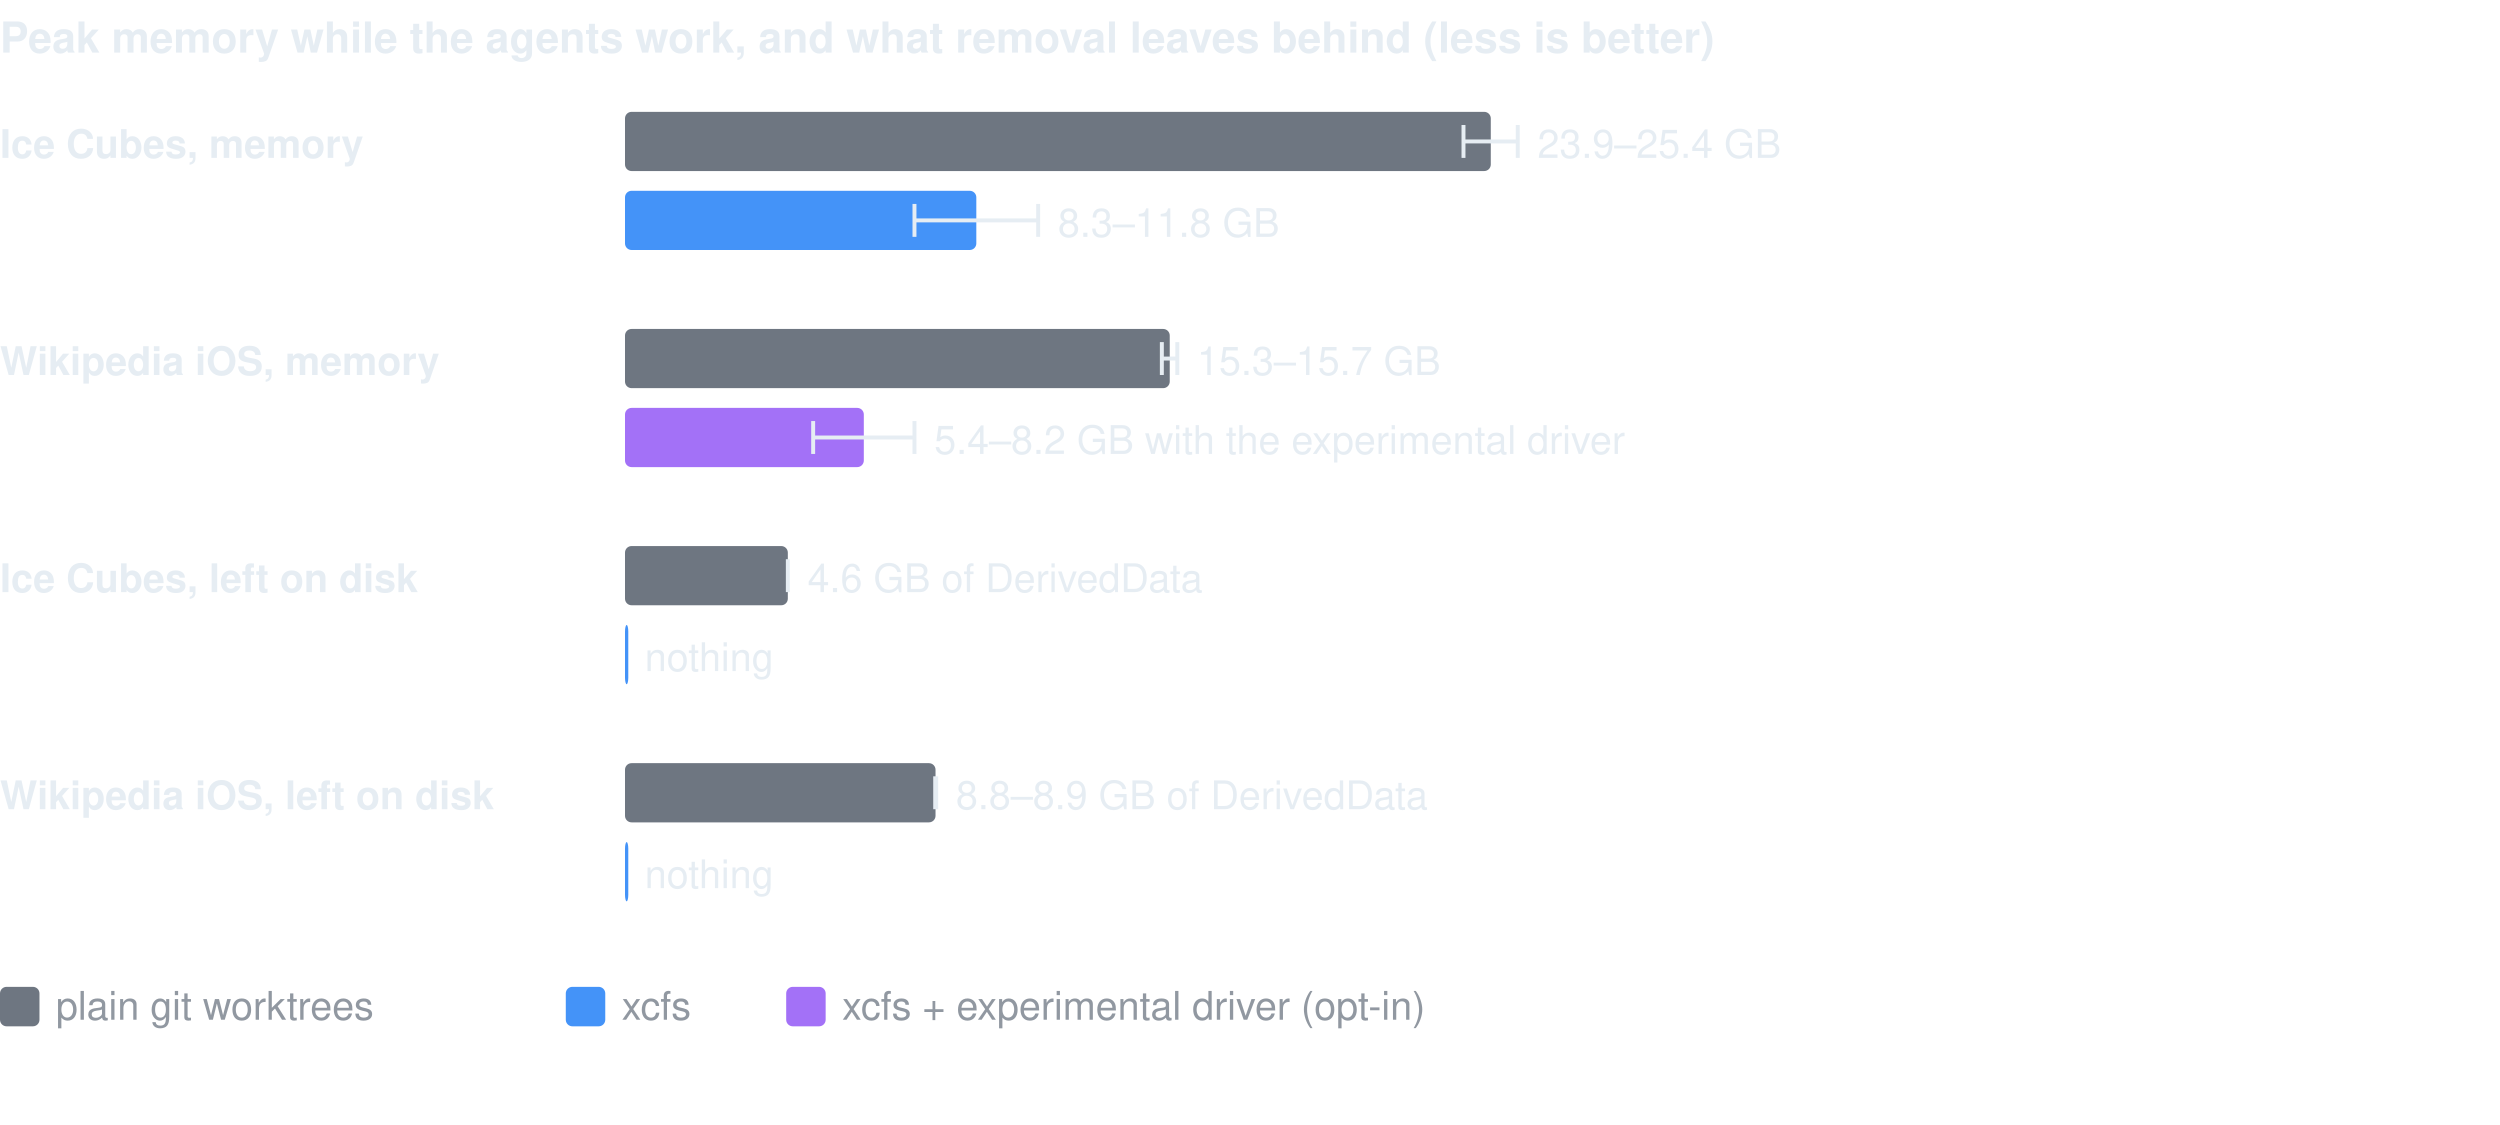
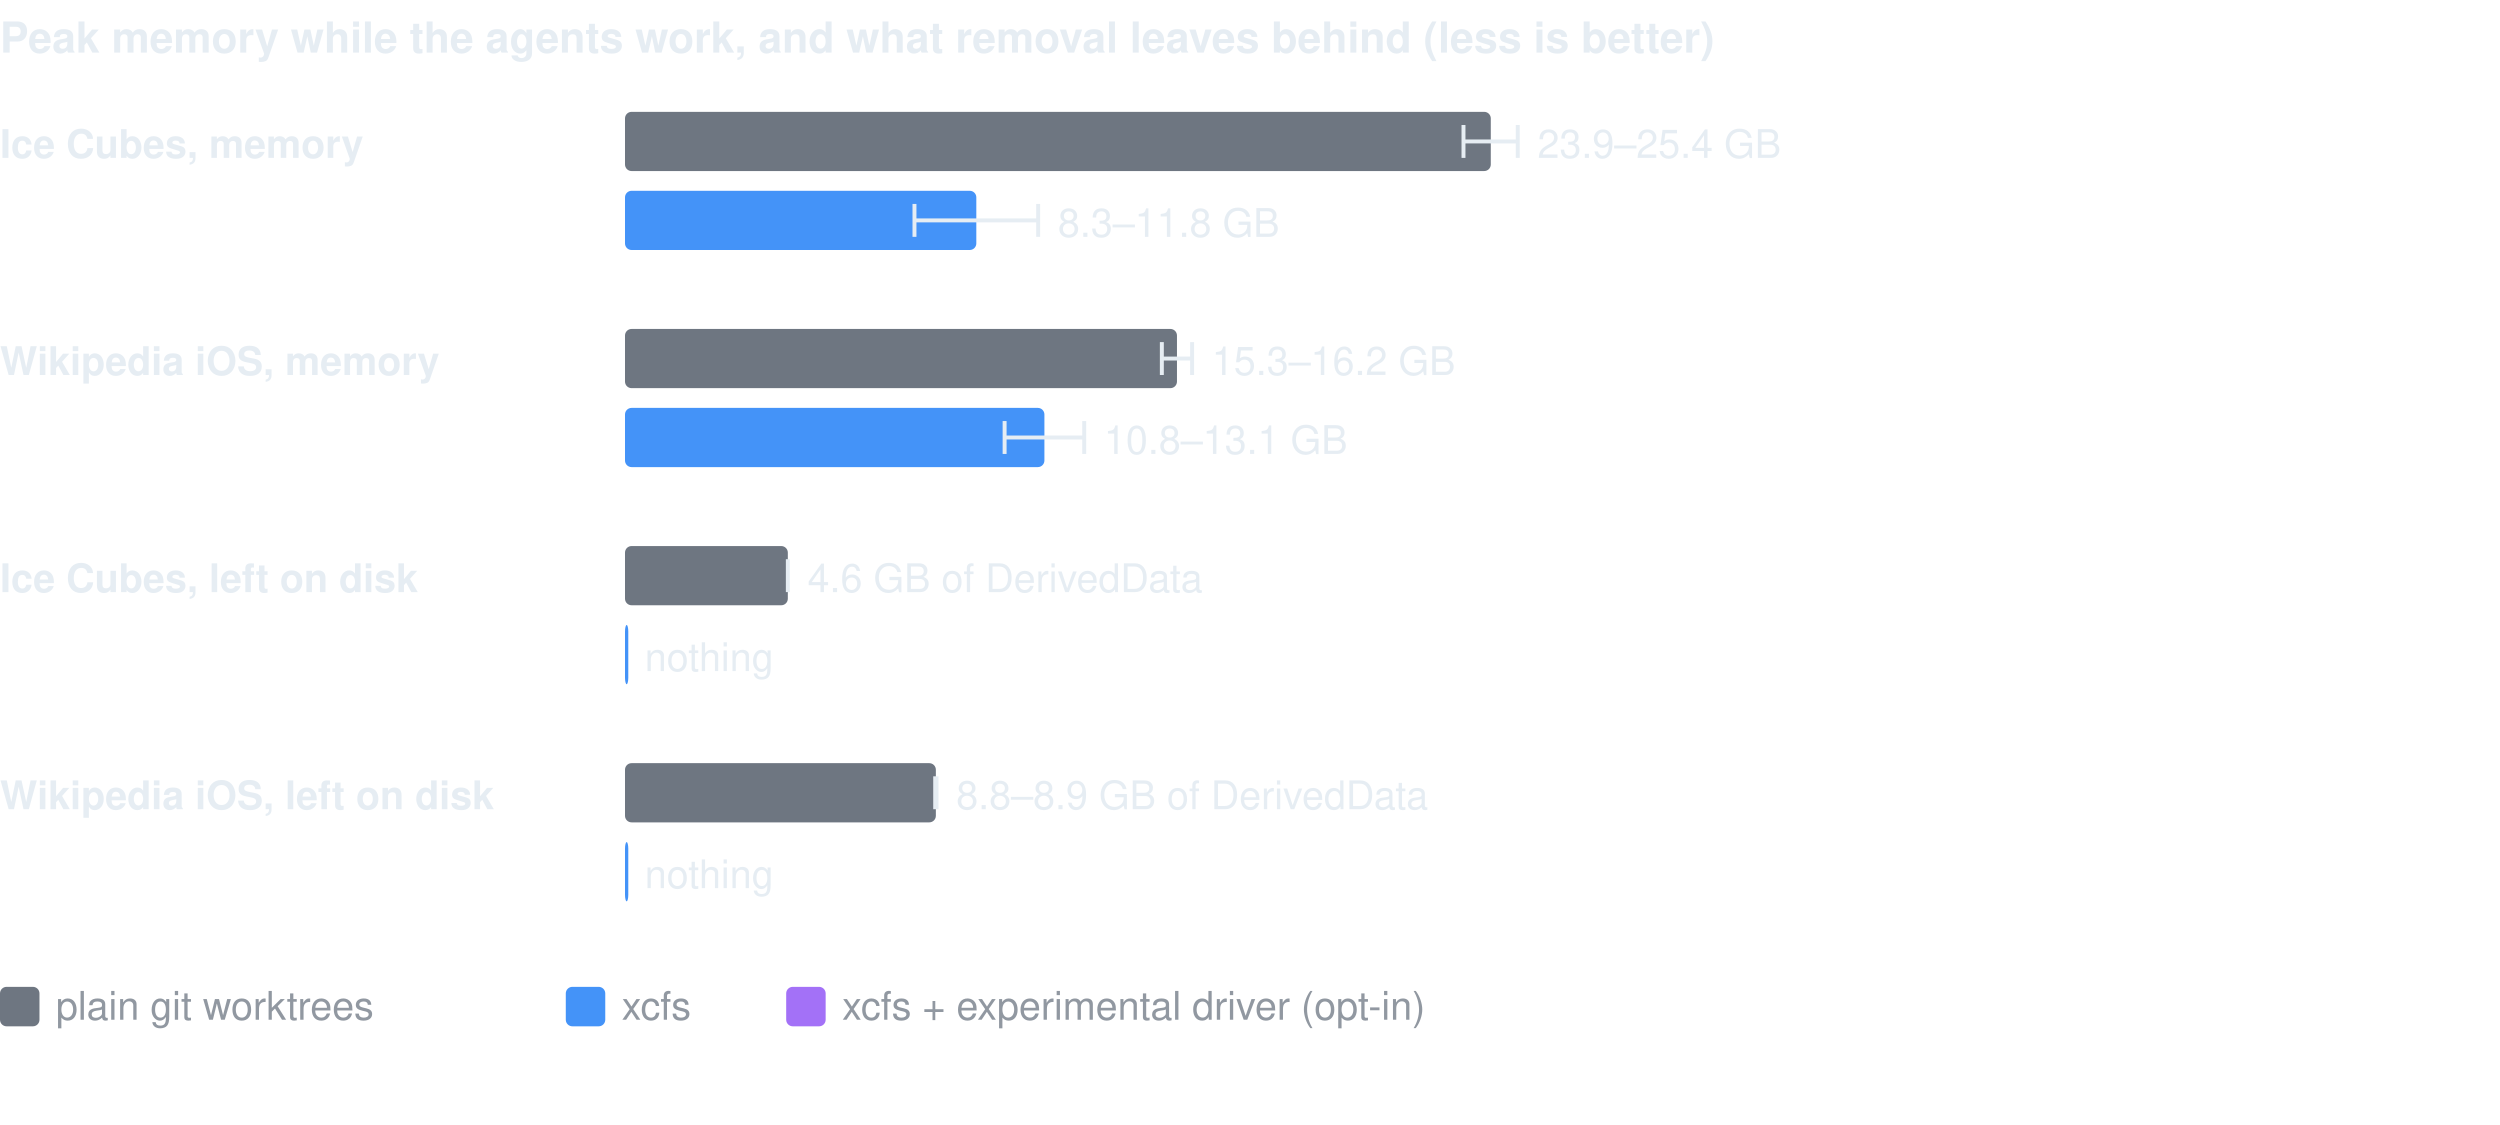
<svg xmlns="http://www.w3.org/2000/svg" width="760" height="342" viewBox="0 0 760 342" font-family="-apple-system, BlinkMacSystemFont, 'Segoe UI', Helvetica, Arial, sans-serif" font-size="12">
  <text x="0" y="16" fill="#e6edf3" font-size="13" font-weight="600">Peak memory while the agents work, and what removal leaves behind (less is better)</text>
  <text x="0" y="48" fill="#e6edf3" font-weight="600">Ice Cubes, memory</text>
  <rect x="190.0" y="34" width="263.2" height="18" rx="2" fill="#6e7681" />
  <path d="M444.9 43.0 H461.4 M444.9 38.0 V48.0 M461.4 38.0 V48.0" stroke="#e6edf3" stroke-width="1.2" fill="none" />
  <text x="467.4" y="48" fill="#e6edf3">23.9–25.4 GB</text>
  <rect x="190.0" y="58" width="106.8" height="18" rx="2" fill="#4493f8" />
  <path d="M278.0 67.0 H315.6 M278.0 62.0 V72.0 M315.6 62.0 V72.0" stroke="#e6edf3" stroke-width="1.2" fill="none" />
  <text x="321.6" y="72" fill="#e6edf3">8.3–11.8 GB</text>
  <text x="0" y="114" fill="#e6edf3" font-weight="600">Wikipedia iOS, memory</text>
-   <rect x="190.0" y="100" width="165.6" height="18" rx="2" fill="#6e7681" />
-   <path d="M353.2 109.0 H357.9 M353.2 104.0 V114.0 M357.9 104.0 V114.0" stroke="#e6edf3" stroke-width="1.2" fill="none" />
-   <text x="363.9" y="114" fill="#e6edf3">15.3–15.7 GB</text>
-   <rect x="190.0" y="124" width="72.6" height="18" rx="2" fill="#a371f7" />
-   <path d="M247.2 133.0 H278.0 M247.2 128.0 V138.0 M278.0 128.0 V138.0" stroke="#e6edf3" stroke-width="1.2" fill="none" />
-   <text x="284.0" y="138" fill="#e6edf3">5.4–8.2 GB with the experimental driver</text>
+   <rect x="190.0" y="100" width="167.8" height="18" rx="2" fill="#6e7681" />
+   <path d="M353.2 109.0 H362.4 M353.2 104.0 V114.0 M362.4 104.0 V114.0" stroke="#e6edf3" stroke-width="1.2" fill="none" />
+   <text x="368.4" y="114" fill="#e6edf3">15.3–16.2 GB</text>
+   <rect x="190.0" y="124" width="127.5" height="18" rx="2" fill="#4493f8" />
+   <path d="M305.4 133.0 H329.6 M305.4 128.0 V138.0 M329.6 128.0 V138.0" stroke="#e6edf3" stroke-width="1.2" fill="none" />
+   <text x="335.6" y="138" fill="#e6edf3">10.8–13.1 GB</text>
  <text x="0" y="180" fill="#e6edf3" font-weight="600">Ice Cubes, left on disk</text>
  <rect x="190.0" y="166" width="49.5" height="18" rx="2" fill="#6e7681" />
  <path d="M239.5 175.0 H239.5 M239.5 170.0 V180.0 M239.5 170.0 V180.0" stroke="#e6edf3" stroke-width="1.2" fill="none" />
  <text x="245.5" y="180" fill="#e6edf3">4.6 GB of DerivedData</text>
  <rect x="190.0" y="190" width="1.0" height="18" rx="2" fill="#4493f8" />
  <text x="196.0" y="204" fill="#e6edf3">nothing</text>
  <text x="0" y="246" fill="#e6edf3" font-weight="600">Wikipedia iOS, left on disk</text>
-   <rect x="190.0" y="232" width="94.4" height="18" rx="2" fill="#6e7681" />
-   <path d="M284.3 241.0 H284.6 M284.3 236.0 V246.0 M284.6 236.0 V246.0" stroke="#e6edf3" stroke-width="1.2" fill="none" />
-   <text x="290.6" y="246" fill="#e6edf3">8.8–8.9 GB of DerivedData</text>
+   <rect x="190.0" y="232" width="94.5" height="18" rx="2" fill="#6e7681" />
+   <path d="M284.3 241.0 H284.7 M284.3 236.0 V246.0 M284.7 236.0 V246.0" stroke="#e6edf3" stroke-width="1.2" fill="none" />
+   <text x="290.7" y="246" fill="#e6edf3">8.8–8.9 GB of DerivedData</text>
  <rect x="190.0" y="256" width="1.0" height="18" rx="2" fill="#4493f8" />
  <text x="196.0" y="270" fill="#e6edf3">nothing</text>
  <rect x="0" y="300" width="12" height="12" rx="2" fill="#6e7681" />
  <text x="17" y="310" fill="#9198a1">plain git worktrees</text>
  <rect x="172" y="300" width="12" height="12" rx="2" fill="#4493f8" />
  <text x="189" y="310" fill="#9198a1">xcfs</text>
  <rect x="239" y="300" width="12" height="12" rx="2" fill="#a371f7" />
  <text x="256" y="310" fill="#9198a1">xcfs + experimental driver (opt-in)</text>
</svg>
